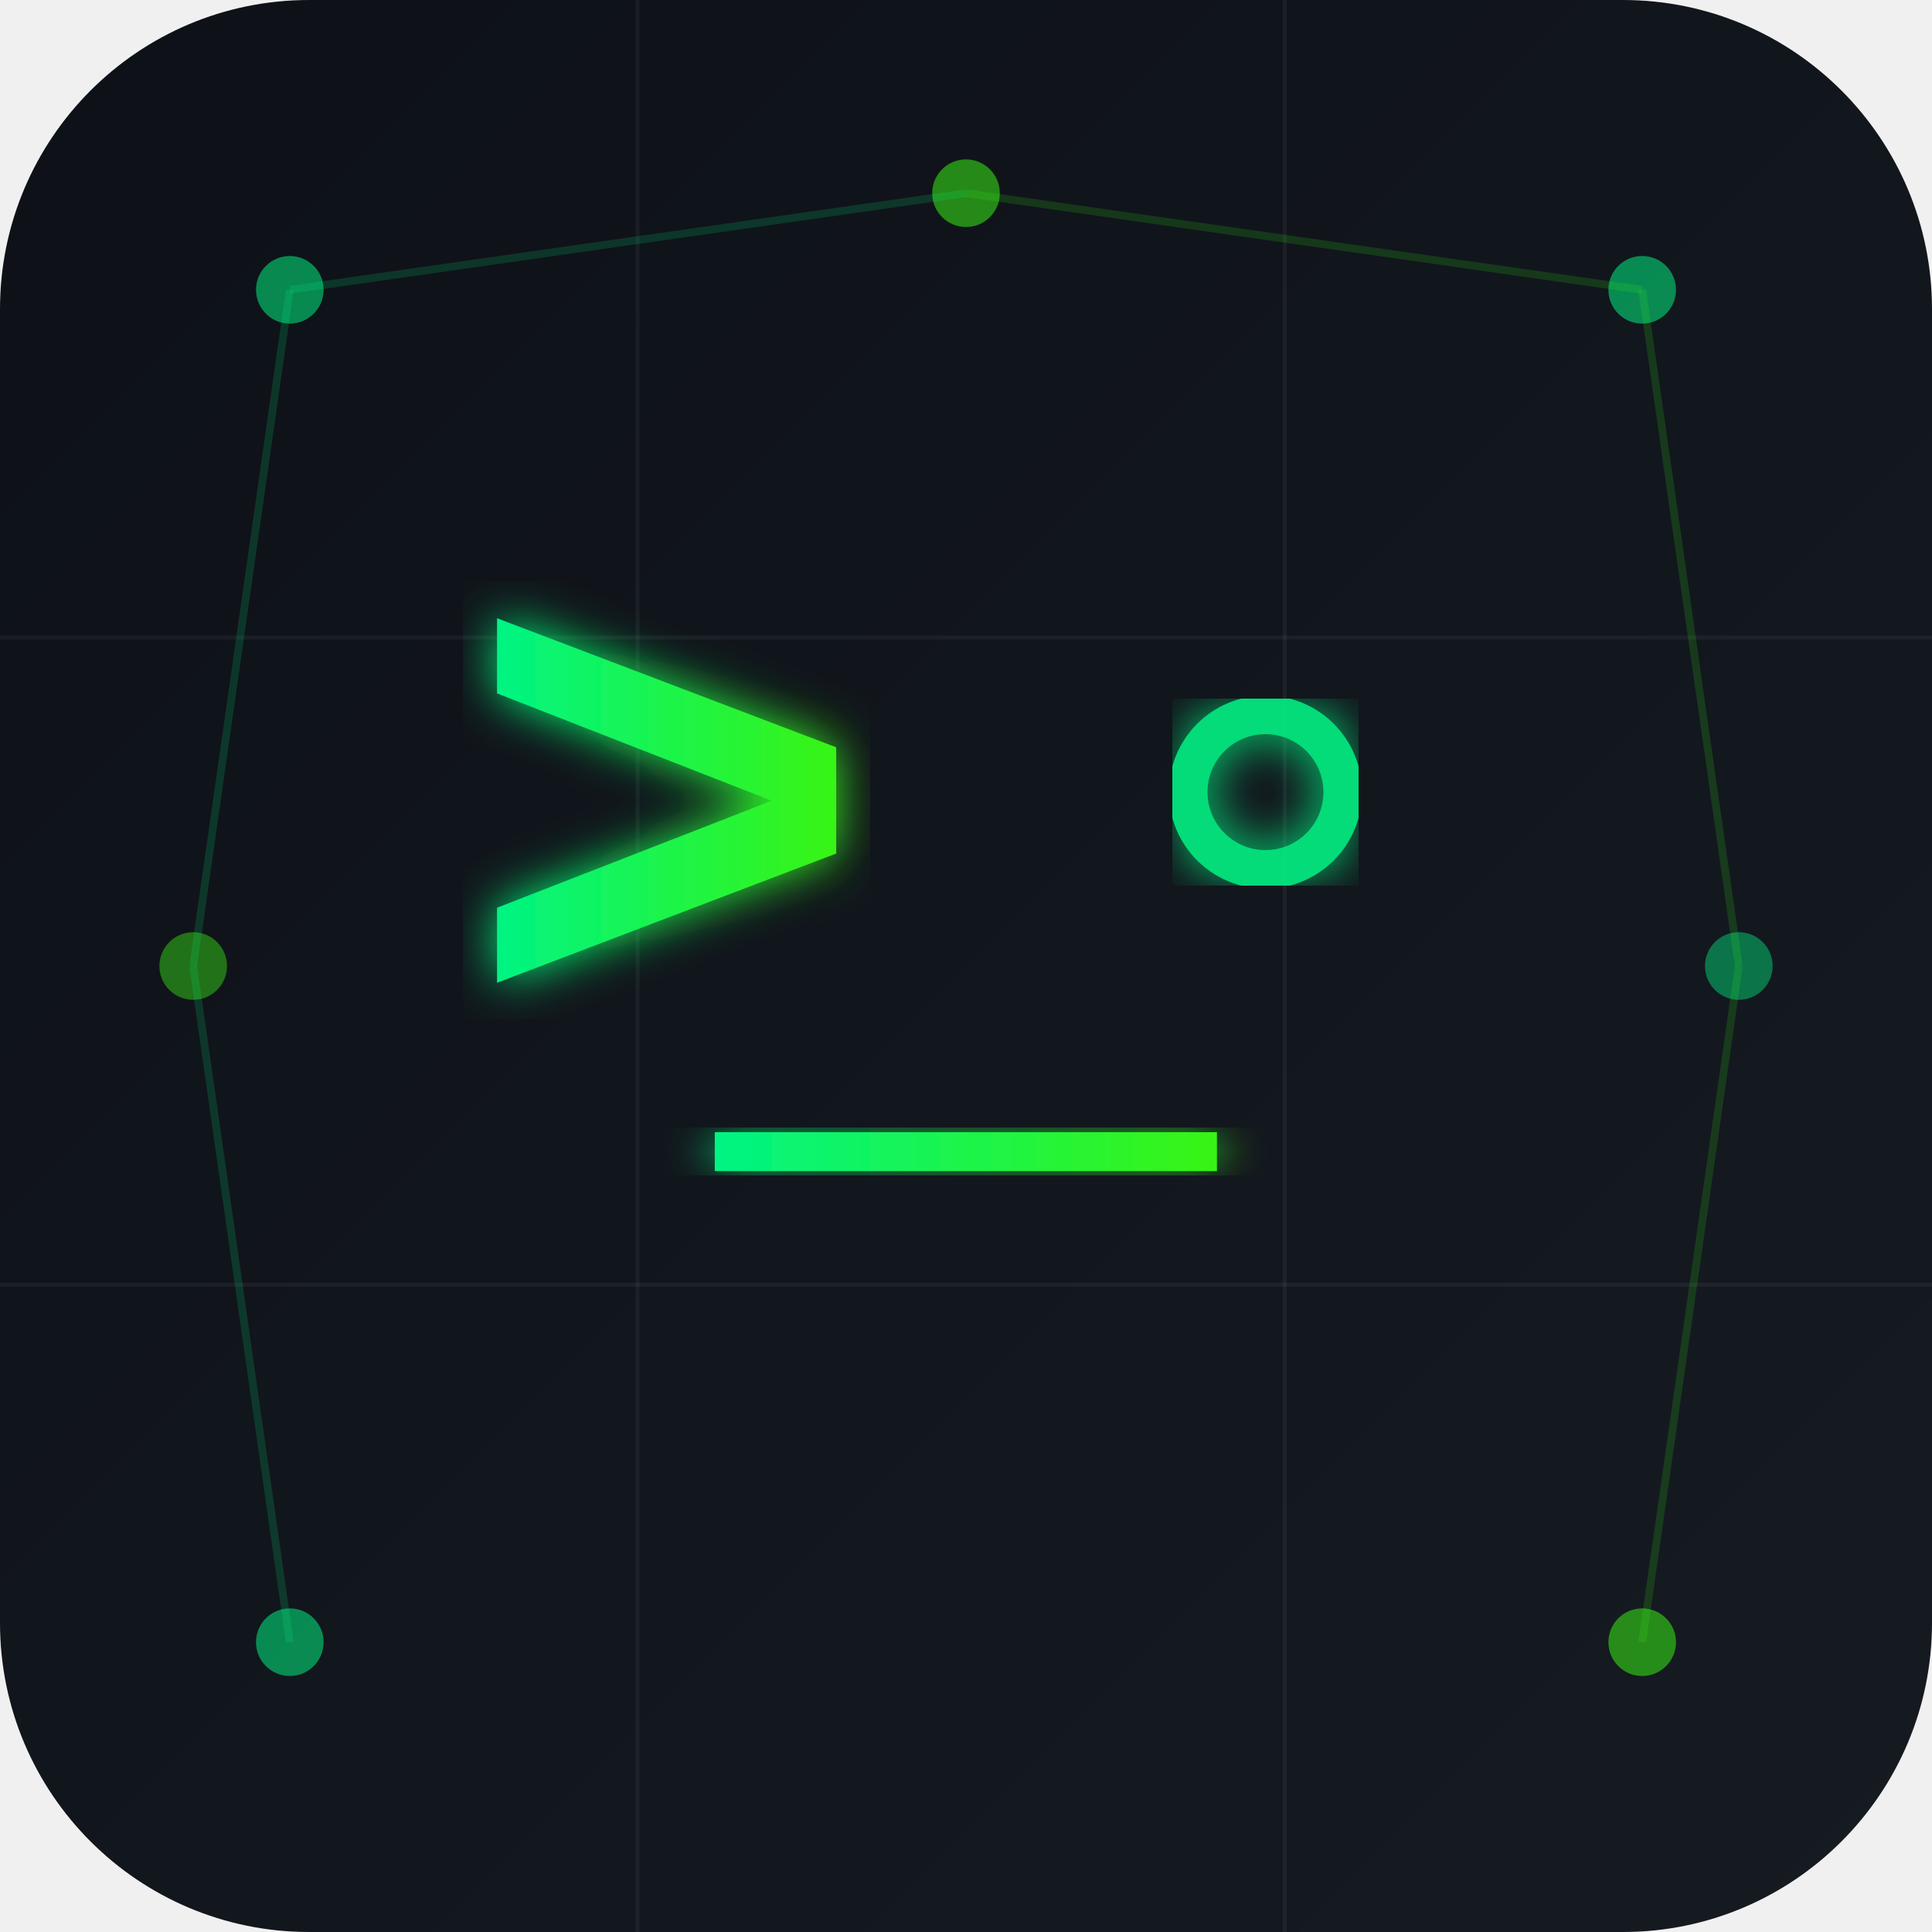
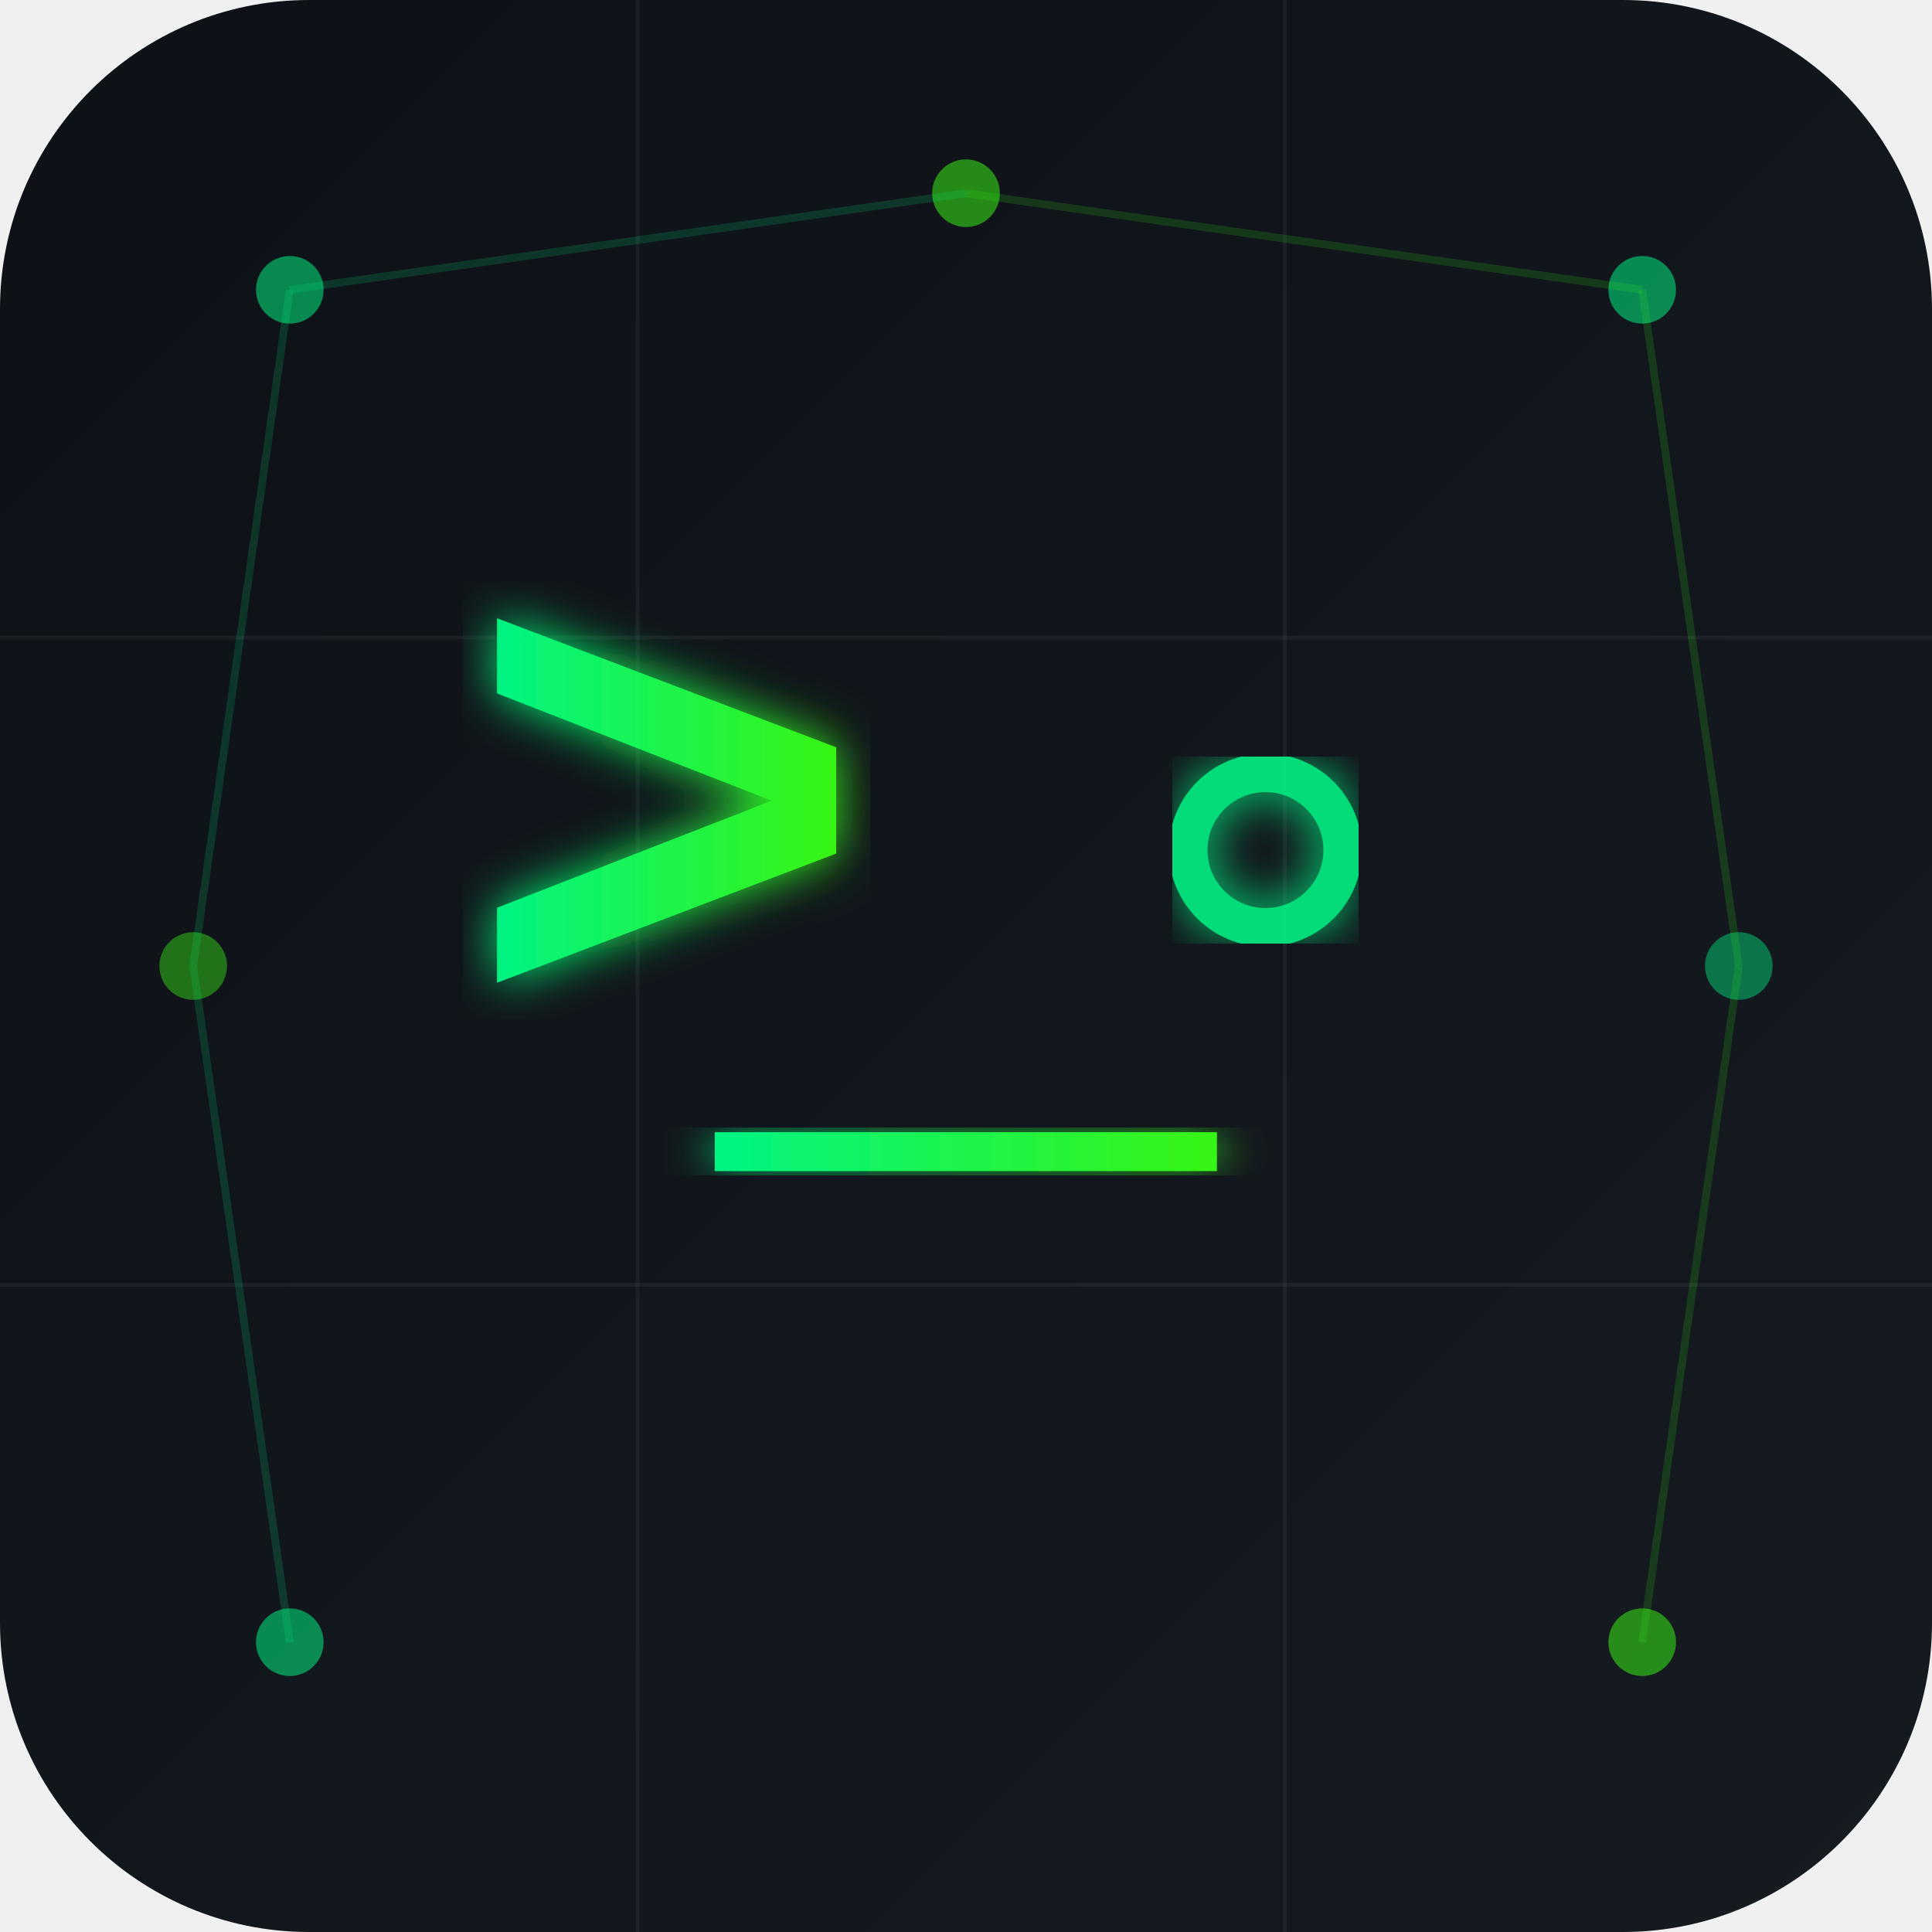
<svg xmlns="http://www.w3.org/2000/svg" viewBox="0 0 200 200" width="200" height="200">
  <defs>
    <linearGradient id="bg" x1="0%" y1="0%" x2="100%" y2="100%">
      <stop offset="0%" style="stop-color:#0d1117" />
      <stop offset="100%" style="stop-color:#161b22" />
    </linearGradient>
    <linearGradient id="prompt" x1="0%" y1="0%" x2="100%" y2="0%">
      <stop offset="0%" style="stop-color:#00ff88" />
      <stop offset="100%" style="stop-color:#39ff14" />
    </linearGradient>
    <filter id="glow">
      <feGaussianBlur stdDeviation="2.5" result="blur" />
      <feMerge>
        <feMergeNode in="blur" />
        <feMergeNode in="SourceGraphic" />
      </feMerge>
    </filter>
  </defs>
  <rect width="200" height="200" rx="32" fill="url(#bg)" />
  <line x1="0" y1="66" x2="200" y2="66" stroke="#ffffff" stroke-width="0.4" opacity="0.05" />
  <line x1="0" y1="133" x2="200" y2="133" stroke="#ffffff" stroke-width="0.4" opacity="0.05" />
  <line x1="66" y1="0" x2="66" y2="200" stroke="#ffffff" stroke-width="0.4" opacity="0.05" />
  <line x1="133" y1="0" x2="133" y2="200" stroke="#ffffff" stroke-width="0.4" opacity="0.05" />
  <circle cx="30" cy="30" r="3.5" fill="#00ff88" opacity="0.5" />
  <circle cx="100" cy="20" r="3.5" fill="#39ff14" opacity="0.5" />
  <circle cx="170" cy="30" r="3.5" fill="#00ff88" opacity="0.5" />
  <circle cx="170" cy="170" r="3.5" fill="#39ff14" opacity="0.5" />
  <circle cx="30" cy="170" r="3.5" fill="#00ff88" opacity="0.5" />
  <circle cx="20" cy="100" r="3.5" fill="#39ff14" opacity="0.4" />
  <circle cx="180" cy="100" r="3.5" fill="#00ff88" opacity="0.4" />
  <line x1="30" y1="30" x2="100" y2="20" stroke="#00ff88" stroke-width="0.8" opacity="0.15" />
  <line x1="100" y1="20" x2="170" y2="30" stroke="#39ff14" stroke-width="0.8" opacity="0.15" />
  <line x1="30" y1="30" x2="20" y2="100" stroke="#00ff88" stroke-width="0.8" opacity="0.15" />
  <line x1="170" y1="30" x2="180" y2="100" stroke="#39ff14" stroke-width="0.8" opacity="0.15" />
  <line x1="20" y1="100" x2="30" y2="170" stroke="#00ff88" stroke-width="0.8" opacity="0.15" />
  <line x1="180" y1="100" x2="170" y2="170" stroke="#39ff14" stroke-width="0.8" opacity="0.15" />
  <text x="100" y="112" text-anchor="middle" font-family="'SF Mono','Fira Code','Courier New',monospace" font-size="86" font-weight="700" fill="url(#prompt)" filter="url(#glow)" opacity="0.95">_</text>
-   <circle cx="131" cy="82" r="8" fill="none" stroke="#00ff88" stroke-width="4" filter="url(#glow)" opacity="0.85" />
+   <circle cx="131" cy="88" r="8" fill="none" stroke="#00ff88" stroke-width="4" filter="url(#glow)" opacity="0.85" />
  <text x="48" y="106" text-anchor="start" font-family="'SF Mono','Fira Code','Courier New',monospace" font-size="70" font-weight="700" fill="url(#prompt)" filter="url(#glow)" opacity="0.95">&gt;</text>
</svg>
